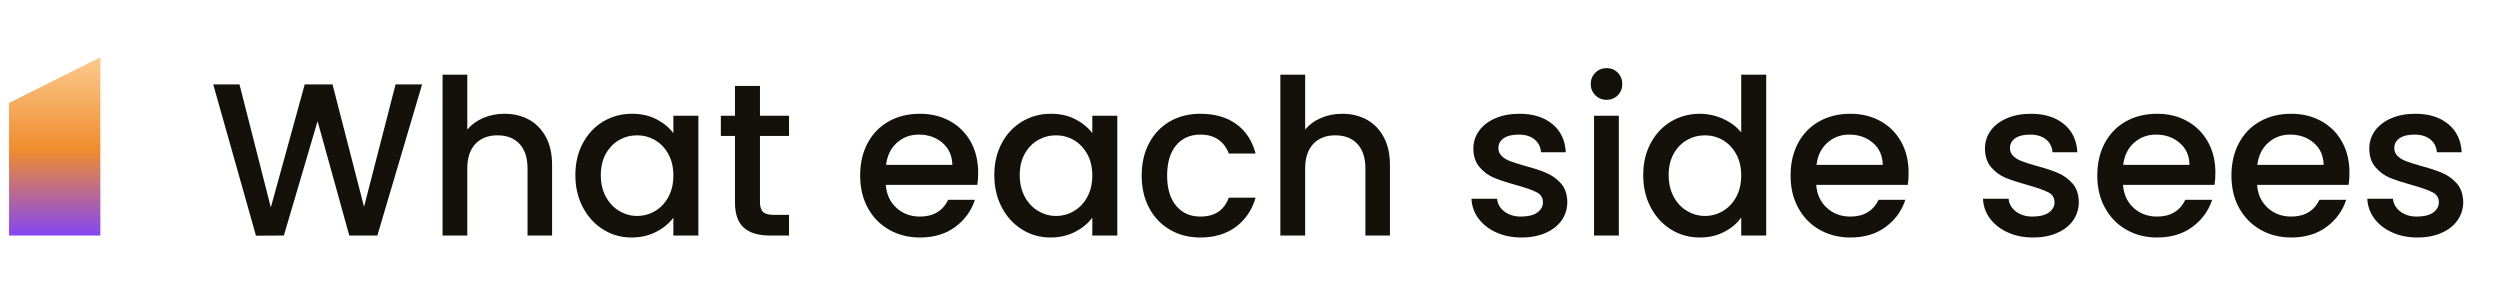
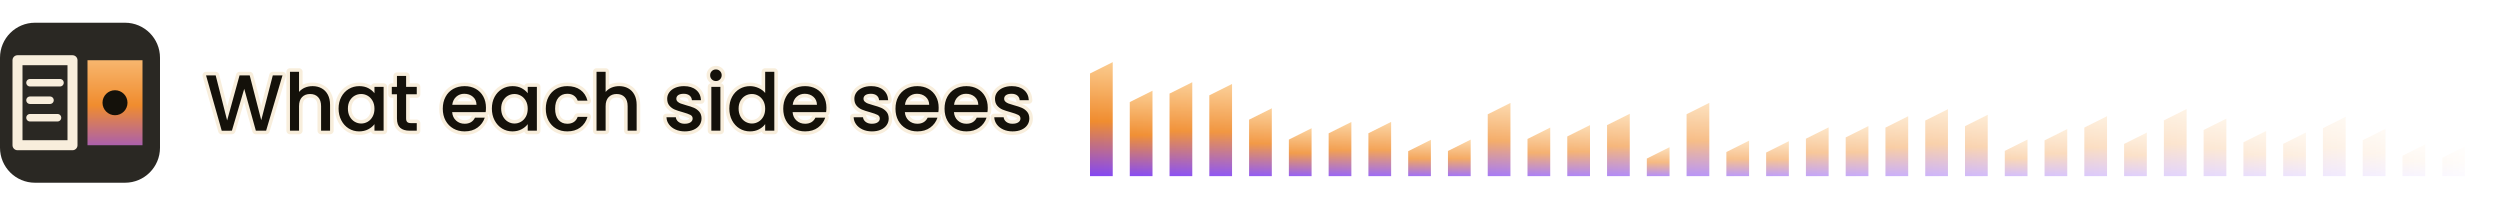
- <svg xmlns="http://www.w3.org/2000/svg" width="276" height="34" viewBox="0 0 276 34" role="img" aria-label="What each side sees">
+ <svg xmlns="http://www.w3.org/2000/svg" width="880" height="72" viewBox="0 0 880 72" role="img" aria-label="What each side sees">
  <defs>
-     <linearGradient id="g" x1="0" y1="0" x2="0" y2="1">
+     <linearGradient id="g" gradientUnits="userSpaceOnUse" x1="0" y1="0" x2="0" y2="72">
+       <stop offset="0" stop-color="#FBCB8E" />
+       <stop offset=".55" stop-color="#F08C2E" />
+       <stop offset="1" stop-color="#8447F2" />
+     </linearGradient>
+     <linearGradient id="gb" x1="0" y1="0" x2="0" y2="1">
+       <stop offset="0" stop-color="#FBCB8E" />
+       <stop offset=".52" stop-color="#F08C2E" />
+       <stop offset="1" stop-color="#8447F2" />
+     </linearGradient>
+     <linearGradient id="ig" gradientUnits="userSpaceOnUse" x1="0" y1="6" x2="0" y2="58">
      <stop offset="0" stop-color="#FBCB8E" />
      <stop offset=".52" stop-color="#F08C2E" />
      <stop offset="1" stop-color="#8447F2" />
    </linearGradient>
  </defs>
-   <style>.t{fill:#14110A}.b{fill:url(#g)}@media (prefers-color-scheme:dark){.t{fill:#F8EEDC}}</style>
-   <path class="b" d="M1 11.36L11.08 6.32V26H1Z" />
-   <path class="t" d="M43.67 9.32L46.60 9.32L41.66 26L38.56 26L35.06 13.38L31.34 26L28.26 26.02L23.54 9.32L26.44 9.32L29.90 22.90L33.64 9.32L36.71 9.32L40.19 22.83L43.67 9.32ZM55.70 12.56Q57.21 12.56 58.40 13.21Q59.58 13.86 60.27 15.13Q60.95 16.40 60.95 18.20L60.95 18.20L60.95 26L58.24 26L58.24 18.61Q58.24 16.83 57.35 15.88Q56.46 14.94 54.93 14.94L54.93 14.94Q53.39 14.94 52.49 15.88Q51.59 16.83 51.59 18.61L51.59 18.61L51.59 26L48.86 26L48.86 8.24L51.59 8.24L51.59 14.31Q52.29 13.47 53.36 13.02Q54.42 12.56 55.70 12.56L55.70 12.56ZM63.52 19.33Q63.52 17.34 64.35 15.80Q65.18 14.26 66.60 13.41Q68.03 12.56 69.76 12.56L69.76 12.56Q71.32 12.56 72.48 13.17Q73.65 13.78 74.34 14.70L74.34 14.70L74.34 12.78L77.10 12.78L77.10 26L74.34 26L74.34 24.03Q73.65 24.97 72.45 25.59Q71.25 26.22 69.71 26.22L69.71 26.22Q68.01 26.22 66.59 25.34Q65.18 24.46 64.35 22.89Q63.52 21.32 63.52 19.33L63.52 19.33ZM74.34 19.38Q74.34 18.01 73.78 17Q73.22 15.99 72.30 15.46Q71.39 14.94 70.34 14.94L70.34 14.94Q69.28 14.94 68.37 15.45Q67.46 15.97 66.89 16.96Q66.33 17.96 66.33 19.33L66.33 19.33Q66.33 20.70 66.89 21.73Q67.46 22.76 68.38 23.30Q69.30 23.84 70.34 23.84L70.34 23.84Q71.39 23.84 72.30 23.31Q73.22 22.78 73.78 21.76Q74.34 20.74 74.34 19.38L74.34 19.38ZM87.11 15.01L83.90 15.01L83.90 22.33Q83.90 23.07 84.24 23.40Q84.59 23.72 85.43 23.72L85.43 23.72L87.11 23.72L87.11 26L84.95 26Q83.10 26 82.12 25.14Q81.14 24.27 81.14 22.33L81.14 22.33L81.14 15.01L79.58 15.01L79.58 12.78L81.14 12.78L81.14 9.49L83.90 9.49L83.90 12.78L87.11 12.78L87.11 15.01ZM107.99 19.06Q107.99 19.81 107.90 20.41L107.90 20.41L97.79 20.41Q97.91 21.99 98.97 22.95Q100.02 23.91 101.56 23.91L101.56 23.91Q103.77 23.91 104.68 22.06L104.68 22.06L107.63 22.06Q107.03 23.89 105.46 25.05Q103.89 26.22 101.56 26.22L101.56 26.22Q99.66 26.22 98.16 25.36Q96.66 24.51 95.81 22.96Q94.96 21.42 94.96 19.38L94.96 19.38Q94.96 17.34 95.79 15.79Q96.62 14.24 98.12 13.40Q99.62 12.56 101.56 12.56L101.56 12.56Q103.43 12.56 104.90 13.38Q106.36 14.19 107.18 15.67Q107.99 17.14 107.99 19.06L107.99 19.06ZM97.82 18.20L105.14 18.20Q105.11 16.69 104.06 15.78Q103.00 14.86 101.44 14.86L101.44 14.86Q100.02 14.86 99.02 15.76Q98.01 16.66 97.82 18.20L97.82 18.20ZM109.77 19.33Q109.77 17.34 110.60 15.80Q111.42 14.26 112.85 13.41Q114.28 12.56 116.01 12.56L116.01 12.56Q117.57 12.56 118.73 13.17Q119.90 13.78 120.59 14.70L120.59 14.70L120.59 12.78L123.35 12.78L123.35 26L120.59 26L120.59 24.03Q119.90 24.97 118.70 25.59Q117.50 26.22 115.96 26.22L115.96 26.22Q114.26 26.22 112.84 25.34Q111.42 24.46 110.60 22.89Q109.77 21.32 109.77 19.33L109.77 19.33ZM120.59 19.38Q120.59 18.01 120.03 17Q119.46 15.99 118.55 15.46Q117.64 14.94 116.58 14.94L116.58 14.94Q115.53 14.94 114.62 15.45Q113.70 15.97 113.14 16.96Q112.58 17.96 112.58 19.33L112.58 19.33Q112.58 20.70 113.14 21.73Q113.70 22.76 114.63 23.30Q115.55 23.84 116.58 23.84L116.58 23.84Q117.64 23.84 118.55 23.31Q119.46 22.78 120.03 21.76Q120.59 20.74 120.59 19.38L120.59 19.38ZM126.04 19.38Q126.04 17.34 126.87 15.79Q127.70 14.24 129.16 13.40Q130.62 12.56 132.52 12.56L132.52 12.56Q134.92 12.56 136.49 13.70Q138.06 14.84 138.62 16.95L138.62 16.95L135.66 16.95Q135.30 15.97 134.51 15.42Q133.72 14.86 132.52 14.86L132.52 14.86Q130.84 14.86 129.84 16.05Q128.85 17.24 128.85 19.38L128.85 19.38Q128.85 21.51 129.84 22.71Q130.84 23.91 132.52 23.91L132.52 23.91Q134.90 23.91 135.66 21.82L135.66 21.82L138.62 21.82Q138.04 23.84 136.46 25.03Q134.87 26.22 132.52 26.22L132.52 26.22Q130.62 26.22 129.16 25.36Q127.70 24.51 126.87 22.96Q126.04 21.42 126.04 19.38L126.04 19.38ZM148.19 12.56Q149.70 12.56 150.89 13.21Q152.08 13.86 152.76 15.13Q153.45 16.40 153.45 18.20L153.45 18.20L153.45 26L150.74 26L150.74 18.61Q150.74 16.83 149.85 15.88Q148.96 14.94 147.42 14.94L147.42 14.94Q145.89 14.94 144.99 15.88Q144.09 16.83 144.09 18.61L144.09 18.61L144.09 26L141.35 26L141.35 8.24L144.09 8.24L144.09 14.31Q144.78 13.47 145.85 13.02Q146.92 12.56 148.19 12.56L148.19 12.56ZM167.97 26.22Q166.41 26.22 165.17 25.65Q163.94 25.09 163.22 24.12Q162.50 23.14 162.45 21.94L162.45 21.94L165.28 21.94Q165.35 22.78 166.08 23.35Q166.82 23.91 167.92 23.91L167.92 23.91Q169.07 23.91 169.71 23.47Q170.34 23.02 170.34 22.33L170.34 22.33Q170.34 21.58 169.64 21.22Q168.93 20.86 167.39 20.43L167.39 20.43Q165.90 20.02 164.97 19.64Q164.03 19.26 163.35 18.46Q162.66 17.67 162.66 16.38L162.66 16.38Q162.66 15.32 163.29 14.44Q163.91 13.57 165.08 13.06Q166.24 12.56 167.75 12.56L167.75 12.56Q170.01 12.56 171.39 13.70Q172.77 14.84 172.86 16.81L172.86 16.81L170.13 16.81Q170.06 15.92 169.41 15.39Q168.76 14.86 167.66 14.86L167.66 14.86Q166.58 14.86 166 15.27Q165.42 15.68 165.42 16.35L165.42 16.35Q165.42 16.88 165.81 17.24Q166.19 17.60 166.74 17.80Q167.30 18.01 168.38 18.32L168.38 18.32Q169.82 18.70 170.74 19.10Q171.66 19.50 172.34 20.26Q173.01 21.03 173.03 22.30L173.03 22.30Q173.03 23.43 172.41 24.32Q171.78 25.21 170.64 25.71Q169.50 26.22 167.97 26.22L167.97 26.22ZM177.38 11.02Q176.63 11.02 176.13 10.52Q175.62 10.02 175.62 9.27L175.62 9.27Q175.62 8.53 176.13 8.02Q176.63 7.52 177.38 7.52L177.38 7.52Q178.10 7.52 178.60 8.02Q179.10 8.53 179.10 9.27L179.10 9.27Q179.10 10.02 178.60 10.52Q178.10 11.02 177.38 11.02L177.38 11.02ZM175.98 12.78L178.72 12.78L178.72 26L175.98 26L175.98 12.78ZM181.41 19.33Q181.41 17.34 182.24 15.80Q183.06 14.26 184.49 13.41Q185.92 12.56 187.67 12.56L187.67 12.56Q188.97 12.56 190.23 13.12Q191.49 13.69 192.23 14.62L192.23 14.62L192.23 8.24L194.99 8.24L194.99 26L192.23 26L192.23 24.01Q191.56 24.97 190.37 25.59Q189.18 26.22 187.65 26.22L187.65 26.22Q185.92 26.22 184.49 25.34Q183.06 24.46 182.24 22.89Q181.41 21.32 181.41 19.33L181.41 19.33ZM192.23 19.38Q192.23 18.01 191.67 17Q191.10 15.99 190.19 15.46Q189.28 14.94 188.22 14.94L188.22 14.94Q187.17 14.94 186.26 15.45Q185.34 15.97 184.78 16.96Q184.22 17.96 184.22 19.33L184.22 19.33Q184.22 20.70 184.78 21.73Q185.34 22.76 186.27 23.30Q187.19 23.84 188.22 23.84L188.22 23.84Q189.28 23.84 190.19 23.31Q191.10 22.78 191.67 21.76Q192.23 20.74 192.23 19.38L192.23 19.38ZM210.71 19.06Q210.71 19.81 210.62 20.41L210.62 20.41L200.51 20.41Q200.63 21.99 201.69 22.95Q202.74 23.91 204.28 23.91L204.28 23.91Q206.49 23.91 207.40 22.06L207.40 22.06L210.35 22.06Q209.75 23.89 208.18 25.05Q206.61 26.22 204.28 26.22L204.28 26.22Q202.38 26.22 200.88 25.36Q199.38 24.51 198.53 22.96Q197.68 21.42 197.68 19.38L197.68 19.38Q197.68 17.34 198.51 15.79Q199.34 14.24 200.84 13.40Q202.34 12.56 204.28 12.56L204.28 12.56Q206.15 12.56 207.62 13.38Q209.08 14.19 209.90 15.67Q210.71 17.14 210.71 19.06L210.71 19.06ZM200.54 18.20L207.86 18.20Q207.83 16.69 206.78 15.78Q205.72 14.86 204.16 14.86L204.16 14.86Q202.74 14.86 201.74 15.76Q200.73 16.66 200.54 18.20L200.54 18.20ZM224.44 26.22Q222.88 26.22 221.64 25.65Q220.41 25.09 219.69 24.12Q218.97 23.14 218.92 21.94L218.92 21.94L221.75 21.94Q221.82 22.78 222.56 23.35Q223.29 23.91 224.39 23.91L224.39 23.91Q225.54 23.91 226.18 23.47Q226.82 23.02 226.82 22.33L226.82 22.33Q226.82 21.58 226.11 21.22Q225.40 20.86 223.86 20.43L223.86 20.43Q222.38 20.02 221.44 19.64Q220.50 19.26 219.82 18.46Q219.14 17.67 219.14 16.38L219.14 16.38Q219.14 15.32 219.76 14.44Q220.38 13.57 221.55 13.06Q222.71 12.56 224.22 12.56L224.22 12.56Q226.48 12.56 227.86 13.70Q229.24 14.84 229.34 16.81L229.34 16.81L226.60 16.81Q226.53 15.92 225.88 15.39Q225.23 14.86 224.13 14.86L224.13 14.86Q223.05 14.86 222.47 15.27Q221.90 15.68 221.90 16.35L221.90 16.35Q221.90 16.88 222.28 17.24Q222.66 17.60 223.22 17.80Q223.77 18.01 224.85 18.32L224.85 18.32Q226.29 18.70 227.21 19.10Q228.14 19.50 228.81 20.26Q229.48 21.03 229.50 22.30L229.50 22.30Q229.50 23.43 228.88 24.32Q228.26 25.21 227.12 25.71Q225.98 26.22 224.44 26.22L224.44 26.22ZM244.58 19.06Q244.58 19.81 244.48 20.41L244.48 20.41L234.38 20.41Q234.50 21.99 235.55 22.95Q236.61 23.91 238.14 23.91L238.14 23.91Q240.35 23.91 241.26 22.06L241.26 22.06L244.22 22.06Q243.62 23.89 242.04 25.05Q240.47 26.22 238.14 26.22L238.14 26.22Q236.25 26.22 234.75 25.36Q233.25 24.51 232.40 22.96Q231.54 21.42 231.54 19.38L231.54 19.38Q231.54 17.34 232.37 15.79Q233.20 14.24 234.70 13.40Q236.20 12.56 238.14 12.56L238.14 12.56Q240.02 12.56 241.48 13.38Q242.94 14.19 243.76 15.67Q244.58 17.14 244.58 19.06L244.58 19.06ZM234.40 18.20L241.72 18.20Q241.70 16.69 240.64 15.78Q239.58 14.86 238.02 14.86L238.02 14.86Q236.61 14.86 235.60 15.76Q234.59 16.66 234.40 18.20L234.40 18.20ZM259.38 19.06Q259.38 19.81 259.29 20.41L259.29 20.41L249.18 20.41Q249.30 21.99 250.36 22.95Q251.42 23.91 252.95 23.91L252.95 23.91Q255.16 23.91 256.07 22.06L256.07 22.06L259.02 22.06Q258.42 23.89 256.85 25.05Q255.28 26.22 252.95 26.22L252.95 26.22Q251.06 26.22 249.56 25.36Q248.06 24.51 247.20 22.96Q246.35 21.42 246.35 19.38L246.35 19.38Q246.35 17.34 247.18 15.79Q248.01 14.24 249.51 13.40Q251.01 12.56 252.95 12.56L252.95 12.56Q254.82 12.56 256.29 13.38Q257.75 14.19 258.57 15.67Q259.38 17.14 259.38 19.06L259.38 19.06ZM249.21 18.20L256.53 18.20Q256.50 16.69 255.45 15.78Q254.39 14.86 252.83 14.86L252.83 14.86Q251.42 14.86 250.41 15.76Q249.40 16.66 249.21 18.20L249.21 18.20ZM266.87 26.22Q265.31 26.22 264.08 25.65Q262.84 25.09 262.12 24.12Q261.40 23.14 261.35 21.94L261.35 21.94L264.18 21.94Q264.26 22.78 264.99 23.35Q265.72 23.91 266.82 23.91L266.82 23.91Q267.98 23.91 268.61 23.47Q269.25 23.02 269.25 22.33L269.25 22.33Q269.25 21.58 268.54 21.22Q267.83 20.86 266.30 20.43L266.30 20.43Q264.81 20.02 263.87 19.64Q262.94 19.26 262.25 18.46Q261.57 17.67 261.57 16.38L261.57 16.38Q261.57 15.32 262.19 14.44Q262.82 13.57 263.98 13.06Q265.14 12.56 266.66 12.56L266.66 12.56Q268.91 12.56 270.29 13.70Q271.67 14.84 271.77 16.81L271.77 16.81L269.03 16.81Q268.96 15.92 268.31 15.39Q267.66 14.86 266.56 14.86L266.56 14.86Q265.48 14.86 264.90 15.27Q264.33 15.68 264.33 16.35L264.33 16.35Q264.33 16.88 264.71 17.24Q265.10 17.60 265.65 17.80Q266.20 18.01 267.28 18.32L267.28 18.32Q268.72 18.70 269.64 19.10Q270.57 19.50 271.24 20.26Q271.91 21.03 271.94 22.30L271.94 22.30Q271.94 23.43 271.31 24.32Q270.69 25.21 269.55 25.71Q268.41 26.22 266.87 26.22L266.87 26.22Z" />
+   <style>.t{fill:#14110A;stroke:#F8EEDC;paint-order:stroke;stroke-linejoin:round}@media (prefers-color-scheme:dark){.t{fill:#F8EEDC;stroke:#14110A}}</style>
+   <linearGradient id="fade" gradientUnits="userSpaceOnUse" x1="383.68" x2="880">
+     <stop offset="0" stop-color="#fff" />
+     <stop offset="1" stop-color="#fff" stop-opacity="0" />
+   </linearGradient>
+   <mask id="m">
+     <rect width="880" height="72" fill="url(#fade)" />
+   </mask>
+   <g transform="translate(0 8) scale(0.88)">
+     <rect width="64" height="64" rx="14" fill="#2A2823" />
+     <path d="M7 15h22v34H7z" fill="none" stroke="#F8EEDC" stroke-width="4" stroke-linecap="round" stroke-linejoin="round" />
+     <path d="M35 15h22v34H35z" fill="url(#ig)" />
+     <path d="M12 24h12M12 31h8M12 38h11" fill="none" stroke="#F8EEDC" stroke-width="3" stroke-linecap="round" stroke-linejoin="round" />
+     <circle cx="46" cy="32" r="5" fill="#14110A" />
+   </g>
+   <path class="t" stroke-width="2.52" d="M96.02 26.54L99.44 26.54L93.67 46L90.06 46L85.97 31.27L81.63 46L78.05 46.03L72.53 26.54L75.92 26.54L79.95 42.39L84.32 26.54L87.90 26.54L91.96 42.30L96.02 26.54ZM110.05 30.32Q111.82 30.32 113.20 31.08Q114.59 31.83 115.39 33.32Q116.18 34.80 116.18 36.90L116.18 36.90L116.18 46L113.02 46L113.02 37.38Q113.02 35.30 111.98 34.20Q110.95 33.09 109.16 33.09L109.16 33.09Q107.36 33.09 106.31 34.20Q105.26 35.30 105.26 37.38L105.26 37.38L105.26 46L102.07 46L102.07 25.28L105.26 25.28L105.26 32.36Q106.08 31.38 107.32 30.85Q108.57 30.32 110.05 30.32L110.05 30.32ZM119.18 38.22Q119.18 35.89 120.15 34.10Q121.11 32.31 122.78 31.31Q124.44 30.32 126.46 30.32L126.46 30.32Q128.28 30.32 129.64 31.03Q131.00 31.75 131.81 32.81L131.81 32.81L131.81 30.57L135.03 30.57L135.03 46L131.81 46L131.81 43.70Q131.00 44.80 129.60 45.52Q128.20 46.25 126.40 46.25L126.40 46.25Q124.42 46.25 122.76 45.23Q121.11 44.21 120.15 42.37Q119.18 40.54 119.18 38.22L119.18 38.22ZM131.81 38.27Q131.81 36.68 131.15 35.50Q130.49 34.32 129.43 33.71Q128.36 33.09 127.13 33.09L127.13 33.09Q125.90 33.09 124.84 33.69Q123.77 34.30 123.11 35.46Q122.46 36.62 122.46 38.22L122.46 38.22Q122.46 39.81 123.11 41.02Q123.77 42.22 124.85 42.85Q125.93 43.48 127.13 43.48L127.13 43.48Q128.36 43.48 129.43 42.86Q130.49 42.25 131.15 41.06Q131.81 39.87 131.81 38.27L131.81 38.27ZM146.70 33.18L142.95 33.18L142.95 41.72Q142.95 42.58 143.36 42.96Q143.76 43.34 144.74 43.34L144.74 43.34L146.70 43.34L146.70 46L144.18 46Q142.03 46 140.88 44.99Q139.73 43.98 139.73 41.72L139.73 41.72L139.73 33.18L137.91 33.18L137.91 30.57L139.73 30.57L139.73 26.74L142.95 26.74L142.95 30.57L146.70 30.57L146.70 33.18ZM171.06 37.91Q171.06 38.78 170.95 39.48L170.95 39.48L159.16 39.48Q159.30 41.32 160.54 42.44Q161.77 43.56 163.56 43.56L163.56 43.56Q166.14 43.56 167.20 41.41L167.20 41.41L170.64 41.41Q169.94 43.54 168.11 44.89Q166.28 46.25 163.56 46.25L163.56 46.25Q161.35 46.25 159.60 45.26Q157.85 44.26 156.85 42.46Q155.86 40.65 155.86 38.27L155.86 38.27Q155.86 35.89 156.83 34.09Q157.79 32.28 159.54 31.30Q161.29 30.32 163.56 30.32L163.56 30.32Q165.74 30.32 167.45 31.27Q169.16 32.22 170.11 33.95Q171.06 35.67 171.06 37.91L171.06 37.91ZM159.19 36.90L167.73 36.90Q167.70 35.14 166.47 34.07Q165.24 33.01 163.42 33.01L163.42 33.01Q161.77 33.01 160.59 34.06Q159.42 35.11 159.19 36.90L159.19 36.90ZM173.14 38.22Q173.14 35.89 174.10 34.10Q175.07 32.31 176.73 31.31Q178.40 30.32 180.42 30.32L180.42 30.32Q182.24 30.32 183.59 31.03Q184.95 31.75 185.76 32.81L185.76 32.81L185.76 30.57L188.98 30.57L188.98 46L185.76 46L185.76 43.70Q184.95 44.80 183.55 45.52Q182.15 46.25 180.36 46.25L180.36 46.25Q178.37 46.25 176.72 45.23Q175.07 44.21 174.10 42.37Q173.14 40.54 173.14 38.22L173.14 38.22ZM185.76 38.27Q185.76 36.68 185.11 35.50Q184.45 34.32 183.38 33.71Q182.32 33.09 181.09 33.09L181.09 33.09Q179.86 33.09 178.79 33.69Q177.73 34.30 177.07 35.46Q176.41 36.62 176.41 38.22L176.41 38.22Q176.41 39.81 177.07 41.02Q177.73 42.22 178.81 42.85Q179.88 43.48 181.09 43.48L181.09 43.48Q182.32 43.48 183.38 42.86Q184.45 42.25 185.11 41.06Q185.76 39.87 185.76 38.27L185.76 38.27ZM192.12 38.27Q192.12 35.89 193.09 34.09Q194.05 32.28 195.76 31.30Q197.47 30.32 199.68 30.32L199.68 30.32Q202.48 30.32 204.31 31.65Q206.15 32.98 206.79 35.44L206.79 35.44L203.35 35.44Q202.93 34.30 202.00 33.65Q201.08 33.01 199.68 33.01L199.68 33.01Q197.72 33.01 196.56 34.39Q195.40 35.78 195.40 38.27L195.40 38.27Q195.40 40.76 196.56 42.16Q197.72 43.56 199.68 43.56L199.68 43.56Q202.45 43.56 203.35 41.13L203.35 41.13L206.79 41.13Q206.12 43.48 204.27 44.87Q202.42 46.25 199.68 46.25L199.68 46.25Q197.47 46.25 195.76 45.26Q194.05 44.26 193.09 42.46Q192.12 40.65 192.12 38.27L192.12 38.27ZM217.96 30.32Q219.73 30.32 221.11 31.08Q222.50 31.83 223.30 33.32Q224.10 34.80 224.10 36.90L224.10 36.90L224.10 46L220.93 46L220.93 37.38Q220.93 35.30 219.90 34.20Q218.86 33.09 217.07 33.09L217.07 33.09Q215.28 33.09 214.23 34.20Q213.18 35.30 213.18 37.38L213.18 37.38L213.18 46L209.98 46L209.98 25.28L213.18 25.28L213.18 32.36Q213.99 31.38 215.23 30.85Q216.48 30.32 217.96 30.32L217.96 30.32ZM241.04 46.25Q239.22 46.25 237.77 45.59Q236.33 44.94 235.49 43.80Q234.65 42.67 234.60 41.27L234.60 41.27L237.90 41.27Q237.98 42.25 238.84 42.91Q239.69 43.56 240.98 43.56L240.98 43.56Q242.32 43.56 243.07 43.05Q243.81 42.53 243.81 41.72L243.81 41.72Q243.81 40.85 242.98 40.43Q242.16 40.01 240.36 39.50L240.36 39.50Q238.63 39.03 237.54 38.58Q236.44 38.13 235.65 37.21Q234.85 36.28 234.85 34.77L234.85 34.77Q234.85 33.54 235.58 32.52Q236.30 31.50 237.66 30.91Q239.02 30.32 240.78 30.32L240.78 30.32Q243.42 30.32 245.03 31.65Q246.64 32.98 246.75 35.28L246.75 35.28L243.56 35.28Q243.47 34.24 242.72 33.62Q241.96 33.01 240.67 33.01L240.67 33.01Q239.41 33.01 238.74 33.48Q238.07 33.96 238.07 34.74L238.07 34.74Q238.07 35.36 238.52 35.78Q238.96 36.20 239.61 36.44Q240.25 36.68 241.51 37.04L241.51 37.04Q243.19 37.49 244.27 37.95Q245.35 38.41 246.13 39.31Q246.92 40.20 246.94 41.69L246.94 41.69Q246.94 43.00 246.22 44.04Q245.49 45.08 244.16 45.66Q242.83 46.25 241.04 46.25L241.04 46.25ZM252.01 28.53Q251.14 28.53 250.56 27.94Q249.97 27.35 249.97 26.48L249.97 26.48Q249.97 25.62 250.56 25.03Q251.14 24.44 252.01 24.44L252.01 24.44Q252.85 24.44 253.44 25.03Q254.03 25.62 254.03 26.48L254.03 26.48Q254.03 27.35 253.44 27.94Q252.85 28.53 252.01 28.53L252.01 28.53ZM250.39 30.57L253.58 30.57L253.58 46L250.39 46L250.39 30.57ZM256.72 38.22Q256.72 35.89 257.68 34.10Q258.65 32.31 260.31 31.31Q261.98 30.32 264.02 30.32L264.02 30.32Q265.54 30.32 267.01 30.98Q268.48 31.64 269.34 32.73L269.34 32.73L269.34 25.28L272.56 25.28L272.56 46L269.34 46L269.34 43.68Q268.56 44.80 267.17 45.52Q265.79 46.25 264.00 46.25L264.00 46.25Q261.98 46.25 260.31 45.23Q258.65 44.21 257.68 42.37Q256.72 40.54 256.72 38.22L256.72 38.22ZM269.34 38.27Q269.34 36.68 268.69 35.50Q268.03 34.32 266.96 33.71Q265.90 33.09 264.67 33.09L264.67 33.09Q263.44 33.09 262.37 33.69Q261.31 34.30 260.65 35.46Q259.99 36.62 259.99 38.22L259.99 38.22Q259.99 39.81 260.65 41.02Q261.31 42.22 262.39 42.85Q263.46 43.48 264.67 43.48L264.67 43.48Q265.90 43.48 266.96 42.86Q268.03 42.25 268.69 41.06Q269.34 39.87 269.34 38.27L269.34 38.27ZM290.90 37.91Q290.90 38.78 290.79 39.48L290.79 39.48L279.00 39.48Q279.14 41.32 280.38 42.44Q281.61 43.56 283.40 43.56L283.40 43.56Q285.98 43.56 287.04 41.41L287.04 41.41L290.48 41.41Q289.78 43.54 287.95 44.89Q286.12 46.25 283.40 46.25L283.40 46.25Q281.19 46.25 279.44 45.26Q277.69 44.26 276.69 42.46Q275.70 40.65 275.70 38.27L275.70 38.27Q275.70 35.89 276.67 34.09Q277.63 32.28 279.38 31.30Q281.13 30.32 283.40 30.32L283.40 30.32Q285.58 30.32 287.29 31.27Q289.00 32.22 289.95 33.95Q290.90 35.67 290.90 37.91L290.90 37.91ZM279.03 36.90L287.57 36.90Q287.54 35.14 286.31 34.07Q285.08 33.01 283.26 33.01L283.26 33.01Q281.61 33.01 280.43 34.06Q279.26 35.11 279.03 36.90L279.03 36.90ZM306.92 46.25Q305.10 46.25 303.66 45.59Q302.22 44.94 301.38 43.80Q300.54 42.67 300.48 41.27L300.48 41.27L303.78 41.27Q303.87 42.25 304.72 42.91Q305.58 43.56 306.86 43.56L306.86 43.56Q308.21 43.56 308.95 43.05Q309.69 42.53 309.69 41.72L309.69 41.72Q309.69 40.85 308.87 40.43Q308.04 40.01 306.25 39.50L306.25 39.50Q304.51 39.03 303.42 38.58Q302.33 38.13 301.53 37.21Q300.73 36.28 300.73 34.77L300.73 34.77Q300.73 33.54 301.46 32.52Q302.19 31.50 303.55 30.91Q304.90 30.32 306.67 30.32L306.67 30.32Q309.30 30.32 310.91 31.65Q312.52 32.98 312.63 35.28L312.63 35.28L309.44 35.28Q309.36 34.24 308.60 33.62Q307.84 33.01 306.56 33.01L306.56 33.01Q305.30 33.01 304.62 33.48Q303.95 33.96 303.95 34.74L303.95 34.74Q303.95 35.36 304.40 35.78Q304.85 36.20 305.49 36.44Q306.14 36.68 307.40 37.04L307.40 37.04Q309.08 37.49 310.15 37.95Q311.23 38.41 312.02 39.31Q312.80 40.20 312.83 41.69L312.83 41.69Q312.83 43.00 312.10 44.04Q311.37 45.08 310.04 45.66Q308.71 46.25 306.92 46.25L306.92 46.25ZM330.41 37.91Q330.41 38.78 330.30 39.48L330.30 39.48L318.51 39.48Q318.65 41.32 319.88 42.44Q321.12 43.56 322.91 43.56L322.91 43.56Q325.48 43.56 326.55 41.41L326.55 41.41L329.99 41.41Q329.29 43.54 327.46 44.89Q325.62 46.25 322.91 46.25L322.91 46.25Q320.70 46.25 318.95 45.26Q317.20 44.26 316.20 42.46Q315.21 40.65 315.21 38.27L315.21 38.27Q315.21 35.89 316.17 34.09Q317.14 32.28 318.89 31.30Q320.64 30.32 322.91 30.32L322.91 30.32Q325.09 30.32 326.80 31.27Q328.51 32.22 329.46 33.95Q330.41 35.67 330.41 37.91L330.41 37.91ZM318.54 36.90L327.08 36.90Q327.05 35.14 325.82 34.07Q324.59 33.01 322.77 33.01L322.77 33.01Q321.12 33.01 319.94 34.06Q318.76 35.11 318.54 36.90L318.54 36.90ZM347.69 37.91Q347.69 38.78 347.58 39.48L347.58 39.48L335.79 39.48Q335.93 41.32 337.16 42.44Q338.39 43.56 340.18 43.56L340.18 43.56Q342.76 43.56 343.82 41.41L343.82 41.41L347.27 41.41Q346.57 43.54 344.73 44.89Q342.90 46.25 340.18 46.25L340.18 46.25Q337.97 46.25 336.22 45.26Q334.47 44.26 333.48 42.46Q332.48 40.65 332.48 38.27L332.48 38.27Q332.48 35.89 333.45 34.09Q334.42 32.28 336.17 31.30Q337.92 30.32 340.18 30.32L340.18 30.32Q342.37 30.32 344.08 31.27Q345.78 32.22 346.74 33.95Q347.69 35.67 347.69 37.91L347.69 37.91ZM335.82 36.90L344.36 36.90Q344.33 35.14 343.10 34.07Q341.86 33.01 340.04 33.01L340.04 33.01Q338.39 33.01 337.22 34.06Q336.04 35.11 335.82 36.90L335.82 36.90ZM356.42 46.25Q354.60 46.25 353.16 45.59Q351.72 44.94 350.88 43.80Q350.04 42.67 349.98 41.27L349.98 41.27L353.29 41.27Q353.37 42.25 354.23 42.91Q355.08 43.56 356.37 43.56L356.37 43.56Q357.71 43.56 358.45 43.05Q359.20 42.53 359.20 41.72L359.20 41.72Q359.20 40.85 358.37 40.43Q357.54 40.01 355.75 39.50L355.75 39.50Q354.02 39.03 352.92 38.58Q351.83 38.13 351.03 37.21Q350.24 36.28 350.24 34.77L350.24 34.77Q350.24 33.54 350.96 32.52Q351.69 31.50 353.05 30.91Q354.41 30.32 356.17 30.32L356.17 30.32Q358.80 30.32 360.41 31.65Q362.02 32.98 362.14 35.28L362.14 35.28L358.94 35.28Q358.86 34.24 358.10 33.62Q357.35 33.01 356.06 33.01L356.06 33.01Q354.80 33.01 354.13 33.48Q353.46 33.96 353.46 34.74L353.46 34.74Q353.46 35.36 353.90 35.78Q354.35 36.20 355.00 36.44Q355.64 36.68 356.90 37.04L356.90 37.04Q358.58 37.49 359.66 37.95Q360.74 38.41 361.52 39.31Q362.30 40.20 362.33 41.69L362.33 41.69Q362.33 43.00 361.60 44.04Q360.88 45.08 359.55 45.66Q358.22 46.25 356.42 46.25L356.42 46.25Z" />
+   <g mask="url(#m)">
+     <path fill="url(#gb)" d="M383.68 25.87L391.68 21.87V62H383.68Z" />
+     <path fill="url(#gb)" d="M397.68 35.93L405.68 31.93V62H397.68Z" />
+     <path fill="url(#gb)" d="M411.68 32.94L419.68 28.94V62H411.68Z" />
+     <path fill="url(#gb)" d="M425.68 33.55L433.68 29.55V62H425.68Z" />
+     <path fill="url(#gb)" d="M439.68 42.12L447.68 38.12V62H439.68Z" />
+     <path fill="url(#gb)" d="M453.68 49.14L461.68 45.14V62H453.68Z" />
+     <path fill="url(#gb)" d="M467.68 46.93L475.68 42.93V62H467.68Z" />
+     <path fill="url(#gb)" d="M481.68 46.9L489.68 42.9V62H481.68Z" />
+     <path fill="url(#gb)" d="M495.68 53.21L503.68 49.21V62H495.68Z" />
+     <path fill="url(#gb)" d="M509.68 53.14L517.68 49.14V62H509.68Z" />
+     <path fill="url(#gb)" d="M523.68 40.23L531.68 36.23V62H523.68Z" />
+     <path fill="url(#gb)" d="M537.68 48.91L545.68 44.91V62H537.68Z" />
+     <path fill="url(#gb)" d="M551.68 48.03L559.68 44.03V62H551.68Z" />
+     <path fill="url(#gb)" d="M565.68 44.04L573.68 40.04V62H565.68Z" />
+     <path fill="url(#gb)" d="M579.68 55.81L587.68 51.81V62H579.68Z" />
+     <path fill="url(#gb)" d="M593.68 40.2L601.68 36.2V62H593.68Z" />
+     <path fill="url(#gb)" d="M607.68 53.5L615.68 49.5V62H607.68Z" />
+     <path fill="url(#gb)" d="M621.68 53.69L629.68 49.69V62H621.68Z" />
+     <path fill="url(#gb)" d="M635.68 48.82L643.68 44.82V62H635.68Z" />
+     <path fill="url(#gb)" d="M649.68 48.37L657.68 44.37V62H649.68Z" />
+     <path fill="url(#gb)" d="M663.68 44.91L671.68 40.91V62H663.68Z" />
+     <path fill="url(#gb)" d="M677.68 42.43L685.68 38.43V62H677.68Z" />
+     <path fill="url(#gb)" d="M691.68 44.41L699.68 40.41V62H691.68Z" />
+     <path fill="url(#gb)" d="M705.68 53.11L713.68 49.11V62H705.68Z" />
+     <path fill="url(#gb)" d="M719.68 49.41L727.68 45.41V62H719.68Z" />
+     <path fill="url(#gb)" d="M733.68 44.9L741.68 40.9V62H733.68Z" />
+     <path fill="url(#gb)" d="M747.68 50.66L755.68 46.66V62H747.68Z" />
+     <path fill="url(#gb)" d="M761.68 42.37L769.68 38.37V62H761.68Z" />
+     <path fill="url(#gb)" d="M775.68 45.75L783.68 41.75V62H775.68Z" />
+     <path fill="url(#gb)" d="M789.68 50.09L797.68 46.09V62H789.68Z" />
+     <path fill="url(#gb)" d="M803.68 50.64L811.68 46.64V62H803.68Z" />
+     <path fill="url(#gb)" d="M817.68 45.1L825.68 41.1V62H817.68Z" />
+     <path fill="url(#gb)" d="M831.68 49.35L839.68 45.35V62H831.68Z" />
+     <path fill="url(#gb)" d="M845.68 54.82L853.68 50.82V62H845.68Z" />
+     <path fill="url(#gb)" d="M859.68 55.53L867.68 51.53V62H859.68Z" />
+   </g>
</svg>
